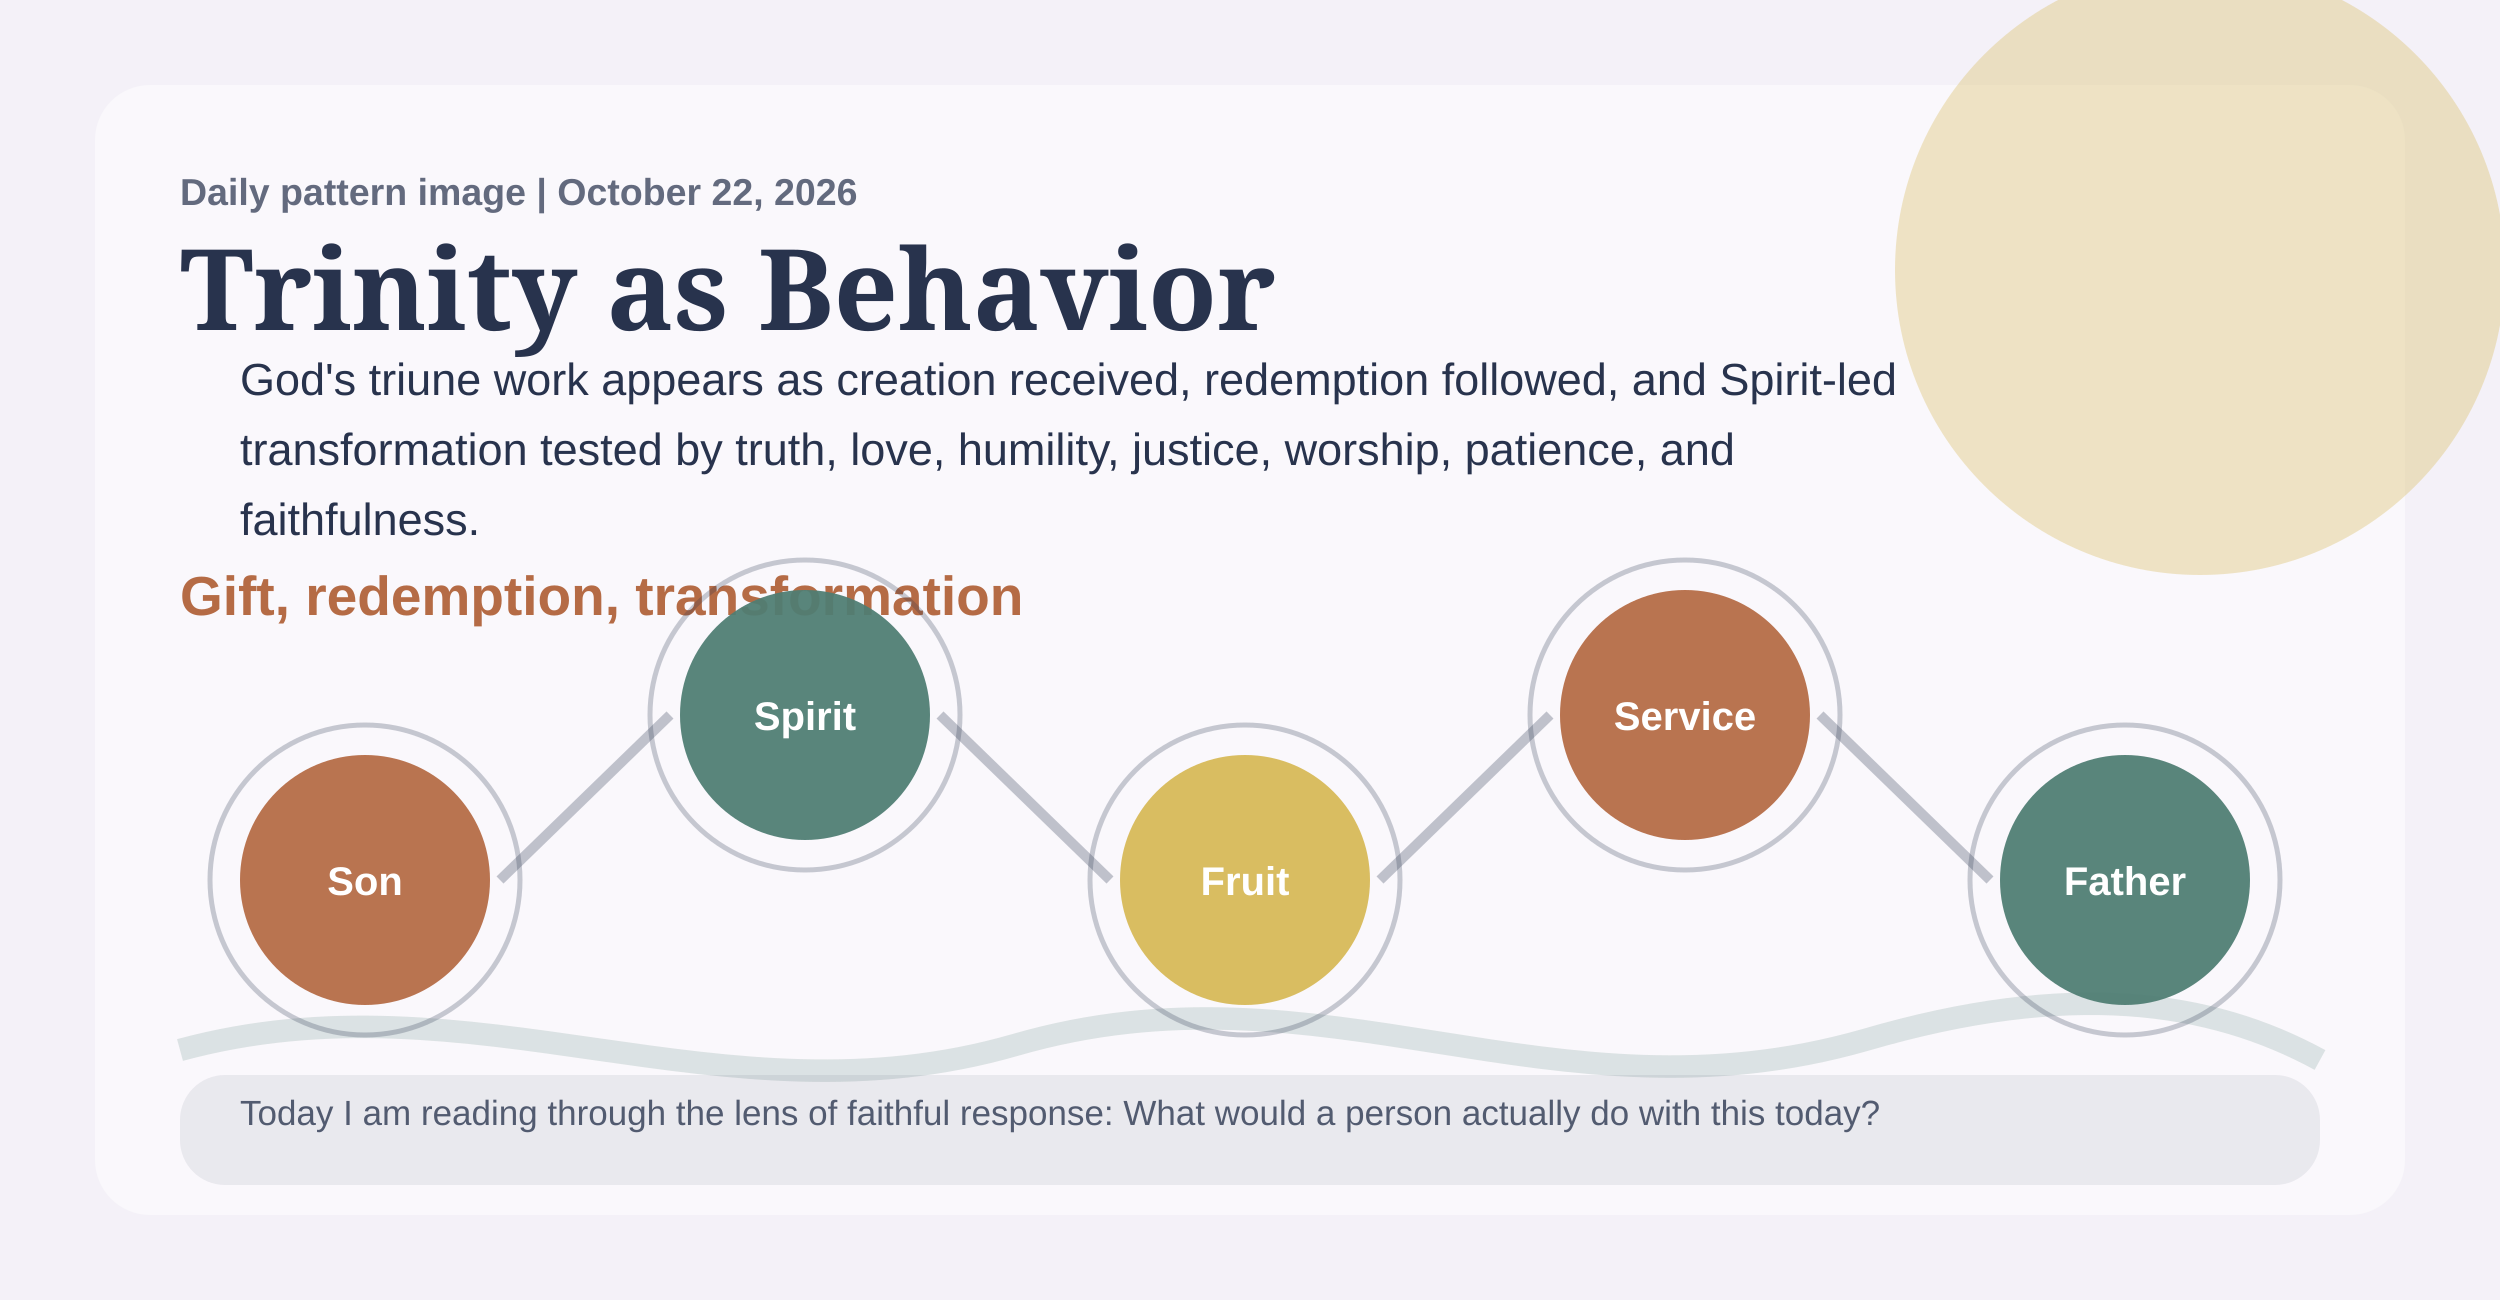
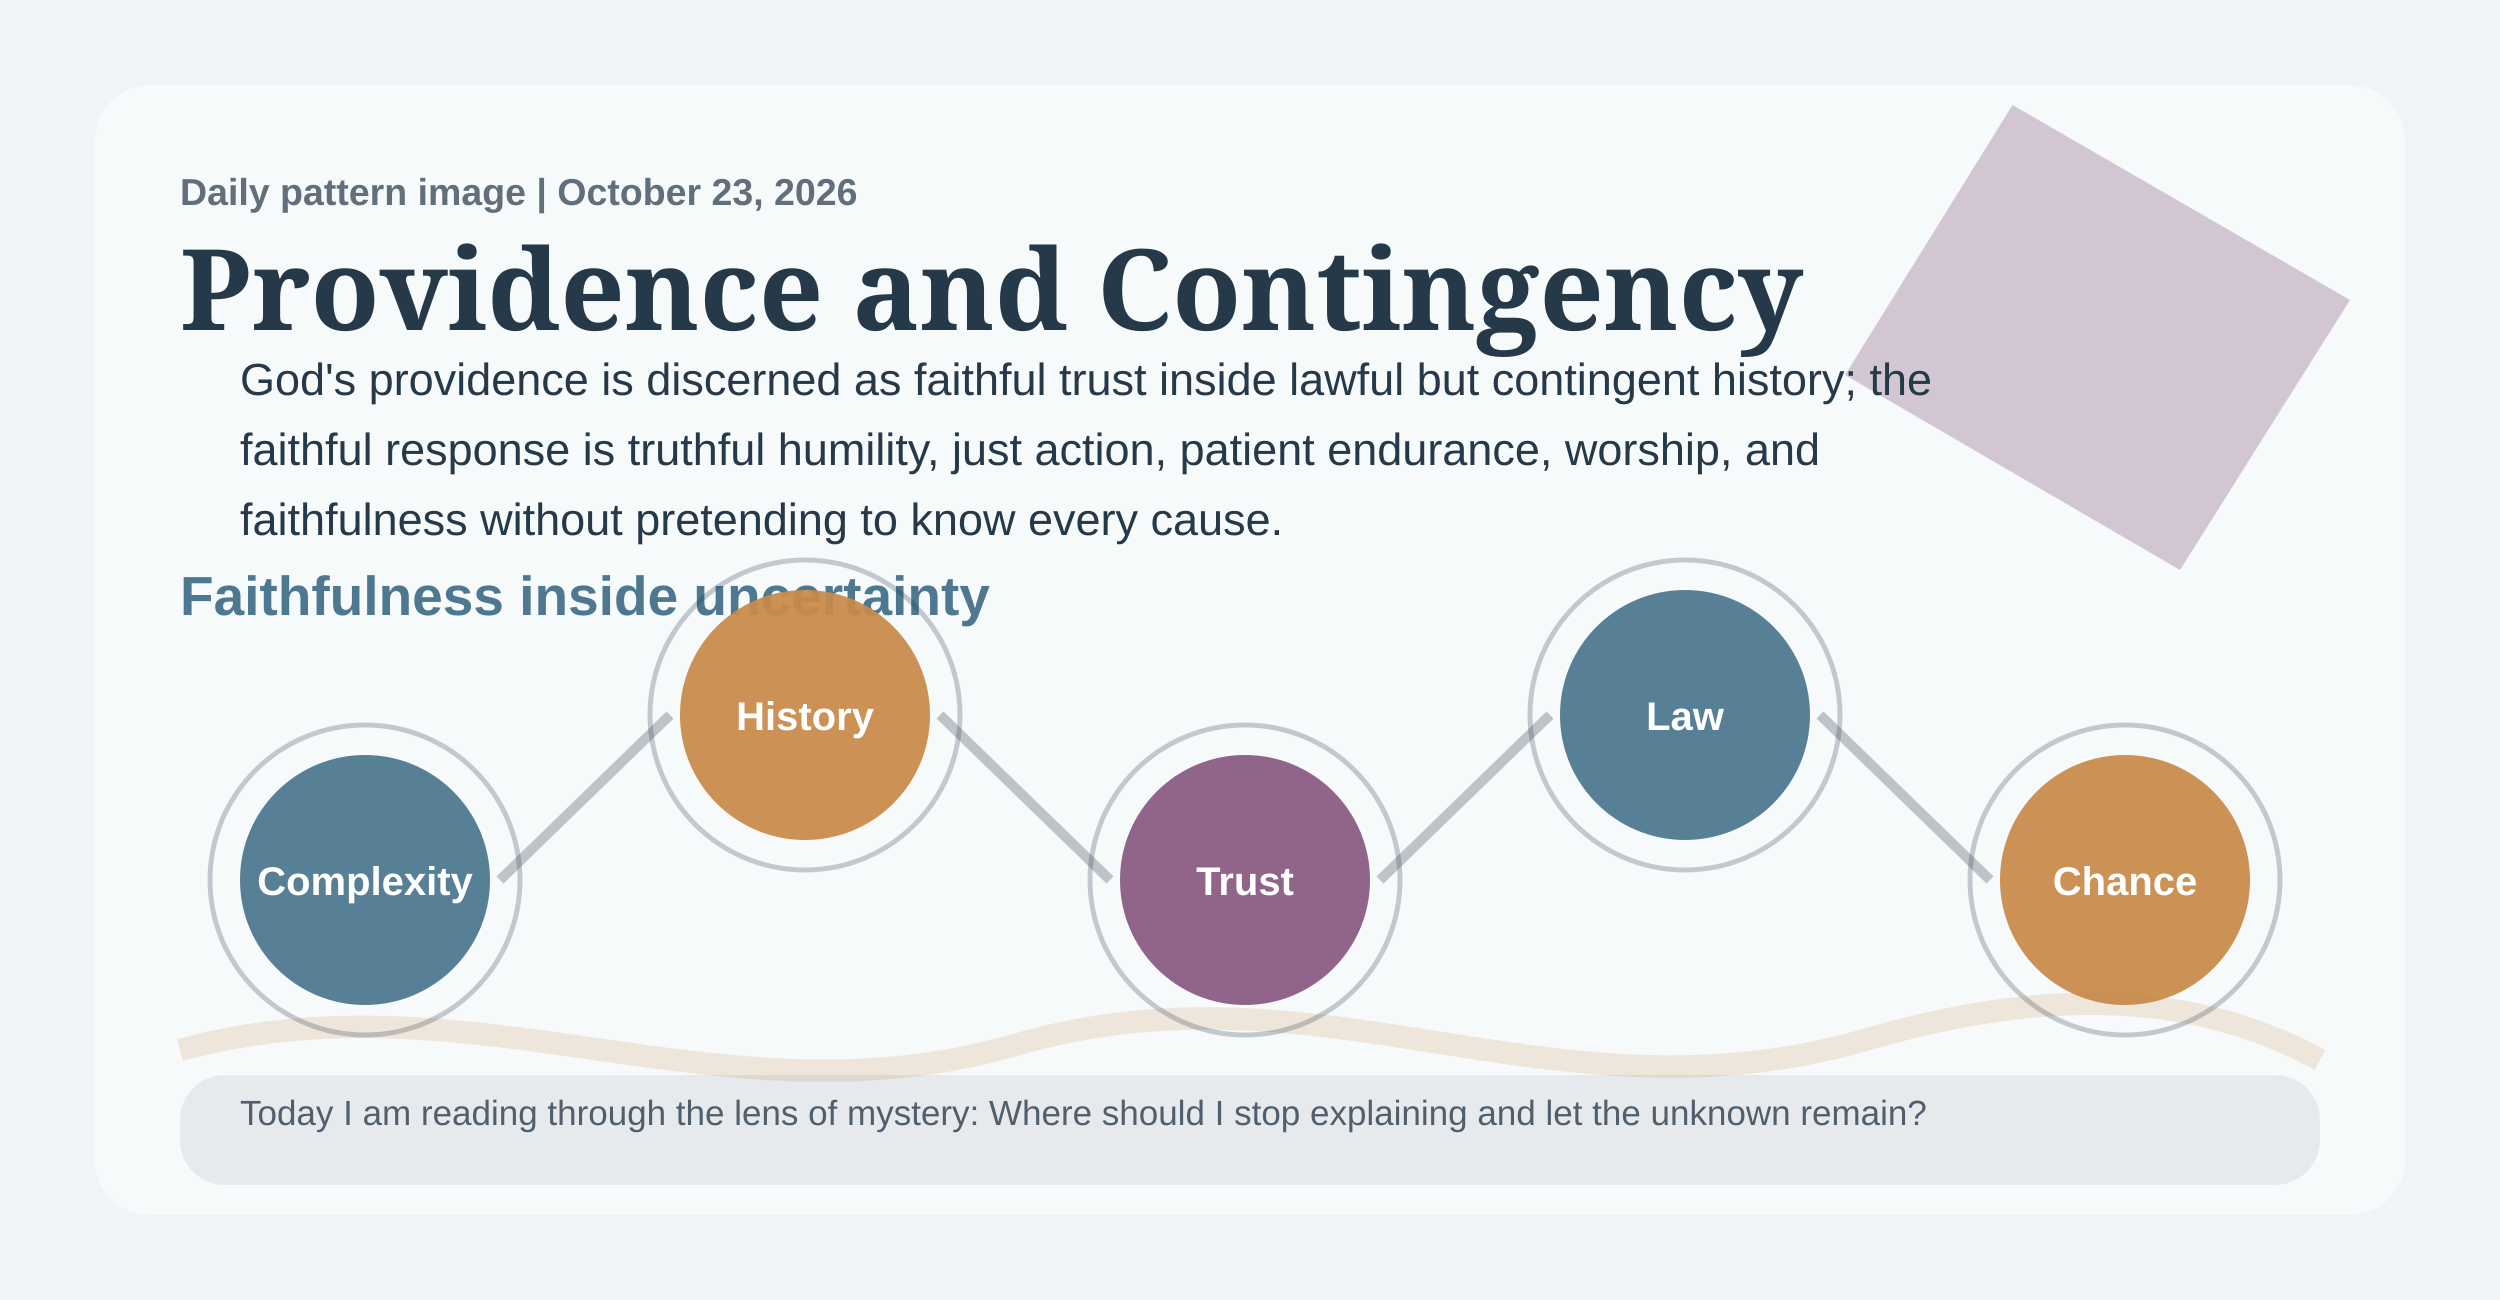
<svg xmlns="http://www.w3.org/2000/svg" width="1000" height="520" viewBox="0 0 1000 520" role="img" aria-labelledby="title desc">
  <style>
-     .eyebrow { font: 700 15px Arial, sans-serif; letter-spacing: 0; fill: #28334d; opacity: 0.72; }
-     .title { font: 700 45px Georgia, serif; letter-spacing: 0; fill: #28334d; }
-     .subtitle { font: 700 22px Arial, sans-serif; letter-spacing: 0; fill: #b56b45; }
-     .body { font: 18px Arial, sans-serif; letter-spacing: 0; fill: #28334d; }
-     .small { font: 14px Arial, sans-serif; letter-spacing: 0; fill: #28334d; opacity: 0.78; }
+     .eyebrow { font: 700 15px Arial, sans-serif; letter-spacing: 0; fill: #253949; opacity: 0.72; }
+     .title { font: 700 45px Georgia, serif; letter-spacing: 0; fill: #253949; }
+     .subtitle { font: 700 22px Arial, sans-serif; letter-spacing: 0; fill: #4d7890; }
+     .body { font: 18px Arial, sans-serif; letter-spacing: 0; fill: #253949; }
+     .small { font: 14px Arial, sans-serif; letter-spacing: 0; fill: #253949; opacity: 0.78; }
    .node { font: 700 16px Arial, sans-serif; letter-spacing: 0; fill: #ffffff; }
  </style>
-   <rect width="1000" height="520" fill="#f4f1f8" />
+   <rect width="1000" height="520" fill="#eef4f7" />
  <rect x="38" y="34" width="924" height="452" rx="22" fill="#ffffff" opacity="0.50" />
-   <circle cx="880" cy="108" r="122" fill="#d7b957" opacity="0.34" />
-   <path d="M72 420 C190 388 288 452 406 418 C530 382 620 452 746 416 C828 392 884 400 928 424" fill="none" stroke="#4f7d73" stroke-width="9" opacity="0.18" />
-   <text x="72" y="82" class="eyebrow">Daily pattern image | October 22, 2026</text>
-   <text x="72" y="132" class="title">Trinity as Behavior</text>
-   <text x="72" y="246" class="subtitle">Gift, redemption, transformation</text>
-   <text x="96" y="158" class="body">God's triune work appears as creation received, redemption followed, and Spirit-led</text>
-   <text x="96" y="186" class="body">transformation tested by truth, love, humility, justice, worship, patience, and</text>
-   <text x="96" y="214" class="body">faithfulness.</text>
-   <line x1="200" y1="352" x2="268" y2="286" stroke="#28334d" stroke-width="4" opacity="0.28" />
-   <line x1="376" y1="286" x2="444" y2="352" stroke="#28334d" stroke-width="4" opacity="0.28" />
-   <line x1="552" y1="352" x2="620" y2="286" stroke="#28334d" stroke-width="4" opacity="0.28" />
-   <line x1="728" y1="286" x2="796" y2="352" stroke="#28334d" stroke-width="4" opacity="0.28" />
-   <circle cx="146" cy="352" r="50" fill="#b56b45" opacity="0.94" />
-   <circle cx="146" cy="352" r="62" fill="none" stroke="#28334d" stroke-width="2" opacity="0.25" />
-   <text x="146" y="358" text-anchor="middle" class="node">Son</text>
-   <circle cx="322" cy="286" r="50" fill="#4f7d73" opacity="0.94" />
-   <circle cx="322" cy="286" r="62" fill="none" stroke="#28334d" stroke-width="2" opacity="0.25" />
-   <text x="322" y="292" text-anchor="middle" class="node">Spirit</text>
-   <circle cx="498" cy="352" r="50" fill="#d7b957" opacity="0.94" />
-   <circle cx="498" cy="352" r="62" fill="none" stroke="#28334d" stroke-width="2" opacity="0.25" />
-   <text x="498" y="358" text-anchor="middle" class="node">Fruit</text>
-   <circle cx="674" cy="286" r="50" fill="#b56b45" opacity="0.94" />
-   <circle cx="674" cy="286" r="62" fill="none" stroke="#28334d" stroke-width="2" opacity="0.25" />
-   <text x="674" y="292" text-anchor="middle" class="node">Service</text>
-   <circle cx="850" cy="352" r="50" fill="#4f7d73" opacity="0.94" />
-   <circle cx="850" cy="352" r="62" fill="none" stroke="#28334d" stroke-width="2" opacity="0.25" />
-   <text x="850" y="358" text-anchor="middle" class="node">Father</text>
-   <rect x="72" y="430" width="856" height="44" rx="18" fill="#28334d" opacity="0.08" />
-   <text x="96" y="450" class="small">Today I am reading through the lens of faithful response: What would a person actually do with this today?</text>
+   <path d="M805 42 L940 120 L872 228 L738 150 Z" fill="#8a5a83" opacity="0.33" />
+   <path d="M72 420 C190 388 288 452 406 418 C530 382 620 452 746 416 C828 392 884 400 928 424" fill="none" stroke="#c88a4a" stroke-width="9" opacity="0.18" />
+   <text x="72" y="82" class="eyebrow">Daily pattern image | October 23, 2026</text>
+   <text x="72" y="132" class="title">Providence and Contingency</text>
+   <text x="72" y="246" class="subtitle">Faithfulness inside uncertainty</text>
+   <text x="96" y="158" class="body">God's providence is discerned as faithful trust inside lawful but contingent history; the</text>
+   <text x="96" y="186" class="body">faithful response is truthful humility, just action, patient endurance, worship, and</text>
+   <text x="96" y="214" class="body">faithfulness without pretending to know every cause.</text>
+   <line x1="200" y1="352" x2="268" y2="286" stroke="#253949" stroke-width="4" opacity="0.28" />
+   <line x1="376" y1="286" x2="444" y2="352" stroke="#253949" stroke-width="4" opacity="0.28" />
+   <line x1="552" y1="352" x2="620" y2="286" stroke="#253949" stroke-width="4" opacity="0.28" />
+   <line x1="728" y1="286" x2="796" y2="352" stroke="#253949" stroke-width="4" opacity="0.28" />
+   <circle cx="146" cy="352" r="50" fill="#4d7890" opacity="0.94" />
+   <circle cx="146" cy="352" r="62" fill="none" stroke="#253949" stroke-width="2" opacity="0.25" />
+   <text x="146" y="358" text-anchor="middle" class="node">Complexity</text>
+   <circle cx="322" cy="286" r="50" fill="#c88a4a" opacity="0.94" />
+   <circle cx="322" cy="286" r="62" fill="none" stroke="#253949" stroke-width="2" opacity="0.25" />
+   <text x="322" y="292" text-anchor="middle" class="node">History</text>
+   <circle cx="498" cy="352" r="50" fill="#8a5a83" opacity="0.94" />
+   <circle cx="498" cy="352" r="62" fill="none" stroke="#253949" stroke-width="2" opacity="0.25" />
+   <text x="498" y="358" text-anchor="middle" class="node">Trust</text>
+   <circle cx="674" cy="286" r="50" fill="#4d7890" opacity="0.94" />
+   <circle cx="674" cy="286" r="62" fill="none" stroke="#253949" stroke-width="2" opacity="0.25" />
+   <text x="674" y="292" text-anchor="middle" class="node">Law</text>
+   <circle cx="850" cy="352" r="50" fill="#c88a4a" opacity="0.94" />
+   <circle cx="850" cy="352" r="62" fill="none" stroke="#253949" stroke-width="2" opacity="0.25" />
+   <text x="850" y="358" text-anchor="middle" class="node">Chance</text>
+   <rect x="72" y="430" width="856" height="44" rx="18" fill="#253949" opacity="0.08" />
+   <text x="96" y="450" class="small">Today I am reading through the lens of mystery: Where should I stop explaining and let the unknown remain?</text>
</svg>
